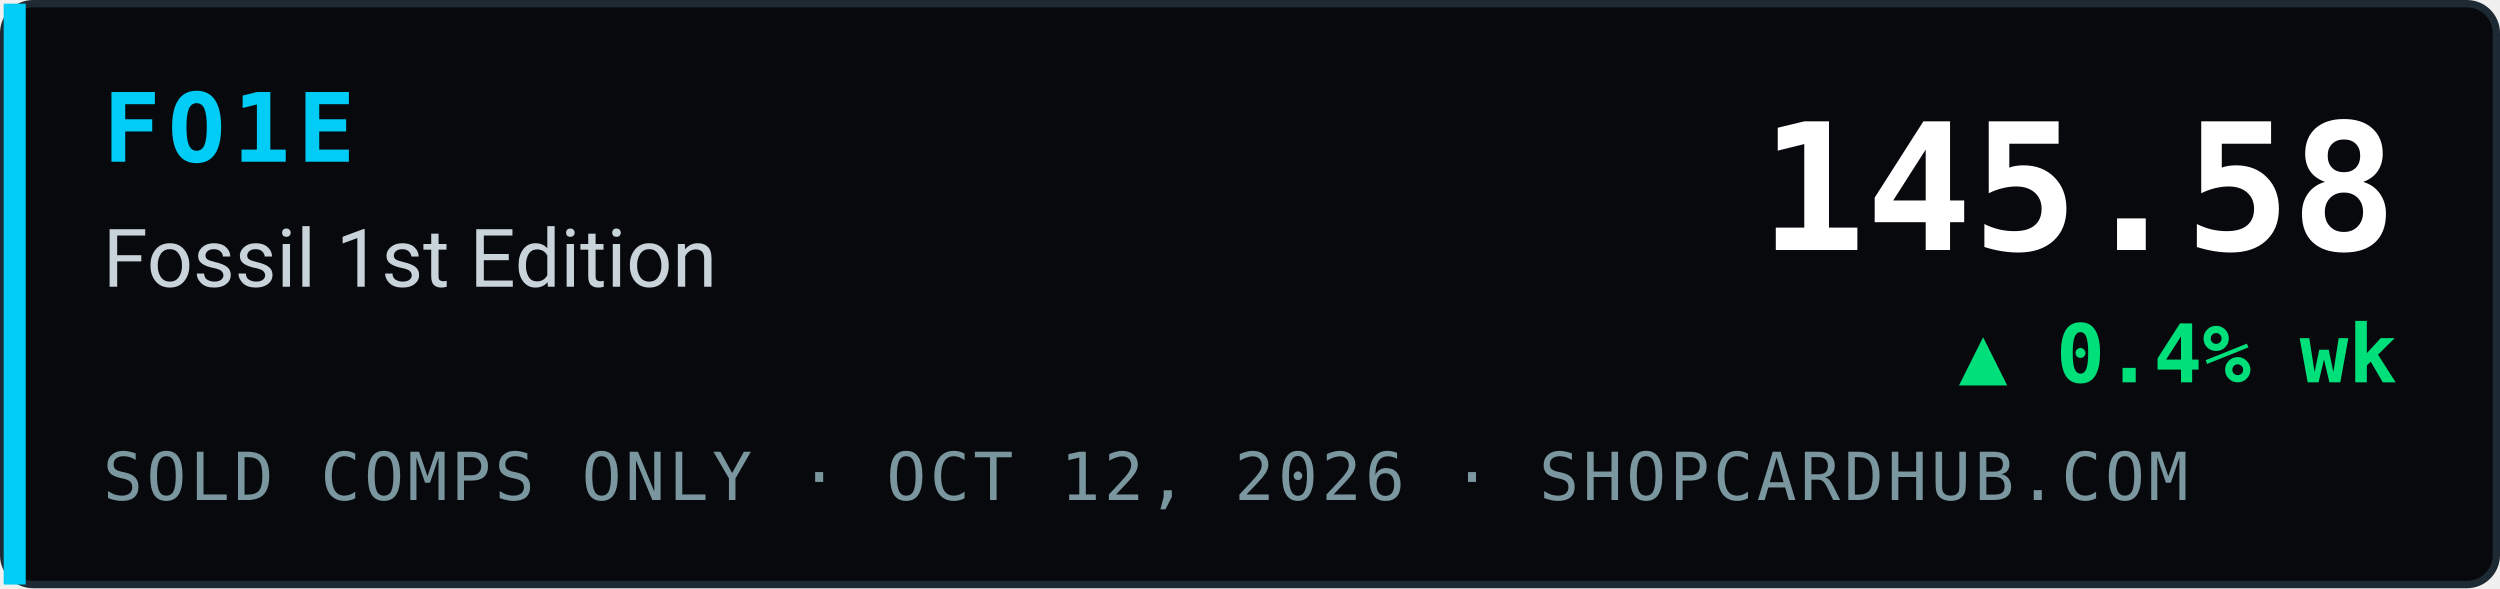
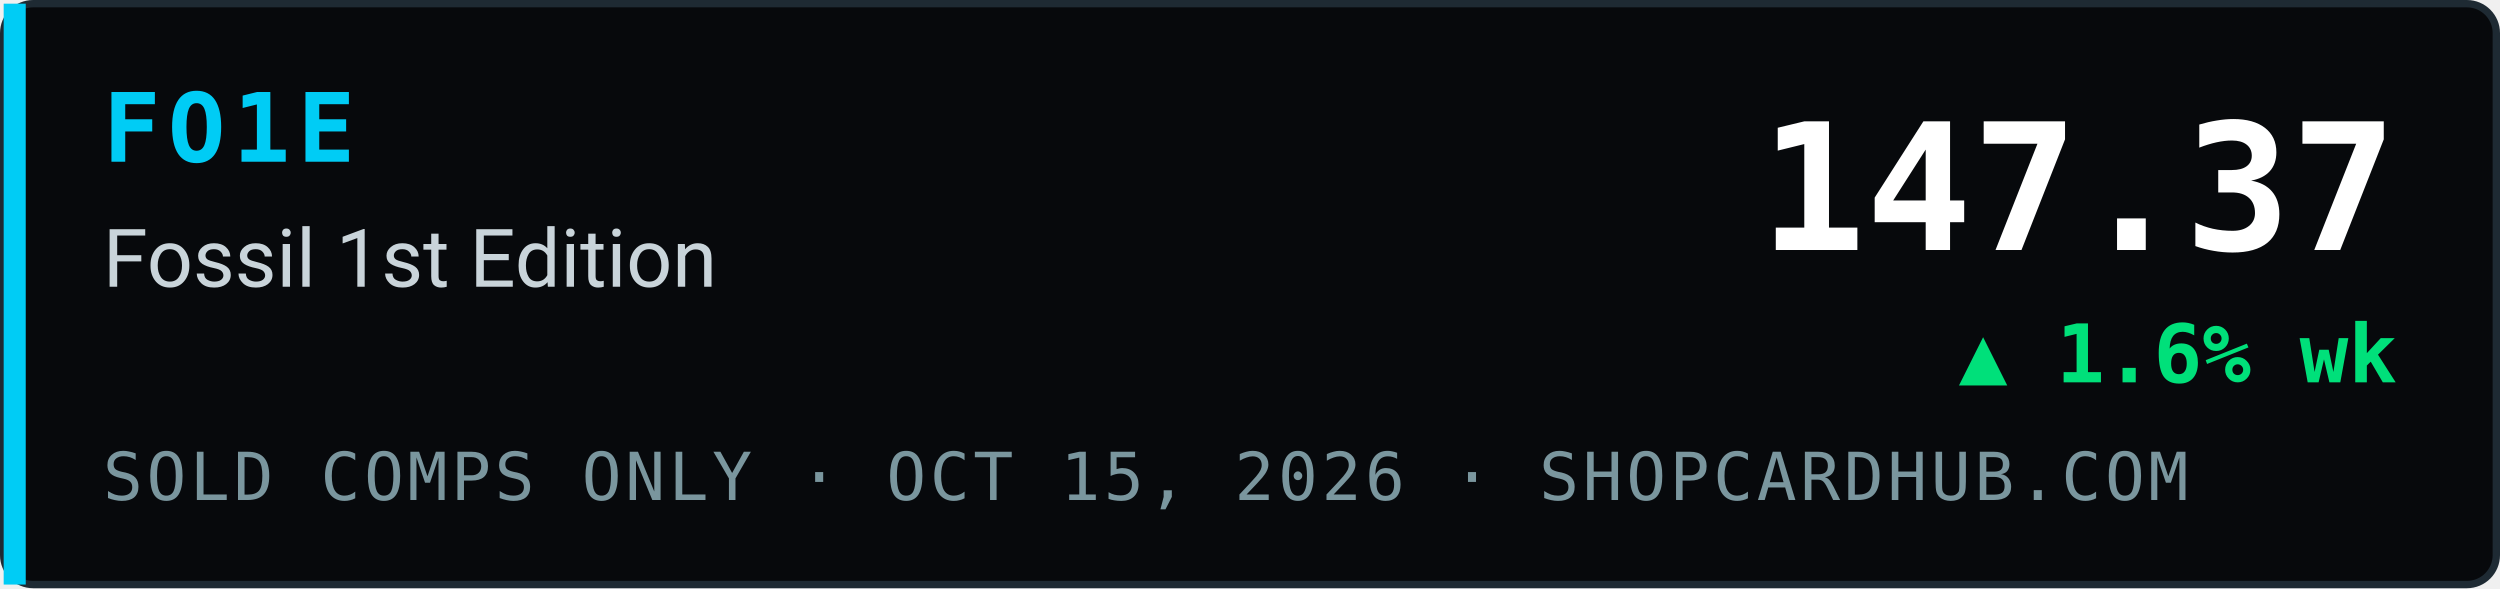
- <svg xmlns="http://www.w3.org/2000/svg" width="340" height="80" viewBox="0 0 340 80" role="img" aria-label="FO1E Fossil 1st Edition index 145.58, ▲ 0.4% wk, sold comps only, ShopCardHub">
+ <svg xmlns="http://www.w3.org/2000/svg" width="340" height="80" viewBox="0 0 340 80" role="img" aria-label="FO1E Fossil 1st Edition index 147.37, ▲ 1.6% wk, sold comps only, ShopCardHub">
  <rect x="0.5" y="0.5" width="339" height="79" rx="4" fill="#07090c" stroke="#1e2a33" />
  <rect x="0.5" y="0.5" width="3" height="79" fill="#00ccf5" />
  <text x="14" y="22" font-family="ui-monospace,SFMono-Regular,Menlo,Consolas,monospace" font-size="13" font-weight="700" fill="#00ccf5" letter-spacing="1">FO1E</text>
  <text x="14" y="39" font-family="system-ui,-apple-system,Segoe UI,Roboto,Helvetica,Arial,sans-serif" font-size="11" fill="#c9d4da">Fossil 1st Edition</text>
-   <text x="14" y="68" font-family="ui-monospace,SFMono-Regular,Menlo,Consolas,monospace" font-size="9" fill="#7a969e" letter-spacing="0.5">SOLD COMPS ONLY · OCT 12, 2026 · SHOPCARDHUB.COM</text>
-   <text x="326" y="34" text-anchor="end" font-family="ui-monospace,SFMono-Regular,Menlo,Consolas,monospace" font-size="24" font-weight="700" fill="#ffffff">145.58</text>
-   <text x="326" y="52" text-anchor="end" font-family="ui-monospace,SFMono-Regular,Menlo,Consolas,monospace" font-size="11" font-weight="700" fill="#00e07a">▲ 0.4% wk</text>
+   <text x="14" y="68" font-family="ui-monospace,SFMono-Regular,Menlo,Consolas,monospace" font-size="9" fill="#7a969e" letter-spacing="0.5">SOLD COMPS ONLY · OCT 15, 2026 · SHOPCARDHUB.COM</text>
+   <text x="326" y="34" text-anchor="end" font-family="ui-monospace,SFMono-Regular,Menlo,Consolas,monospace" font-size="24" font-weight="700" fill="#ffffff">147.37</text>
+   <text x="326" y="52" text-anchor="end" font-family="ui-monospace,SFMono-Regular,Menlo,Consolas,monospace" font-size="11" font-weight="700" fill="#00e07a">▲ 1.6% wk</text>
</svg>
